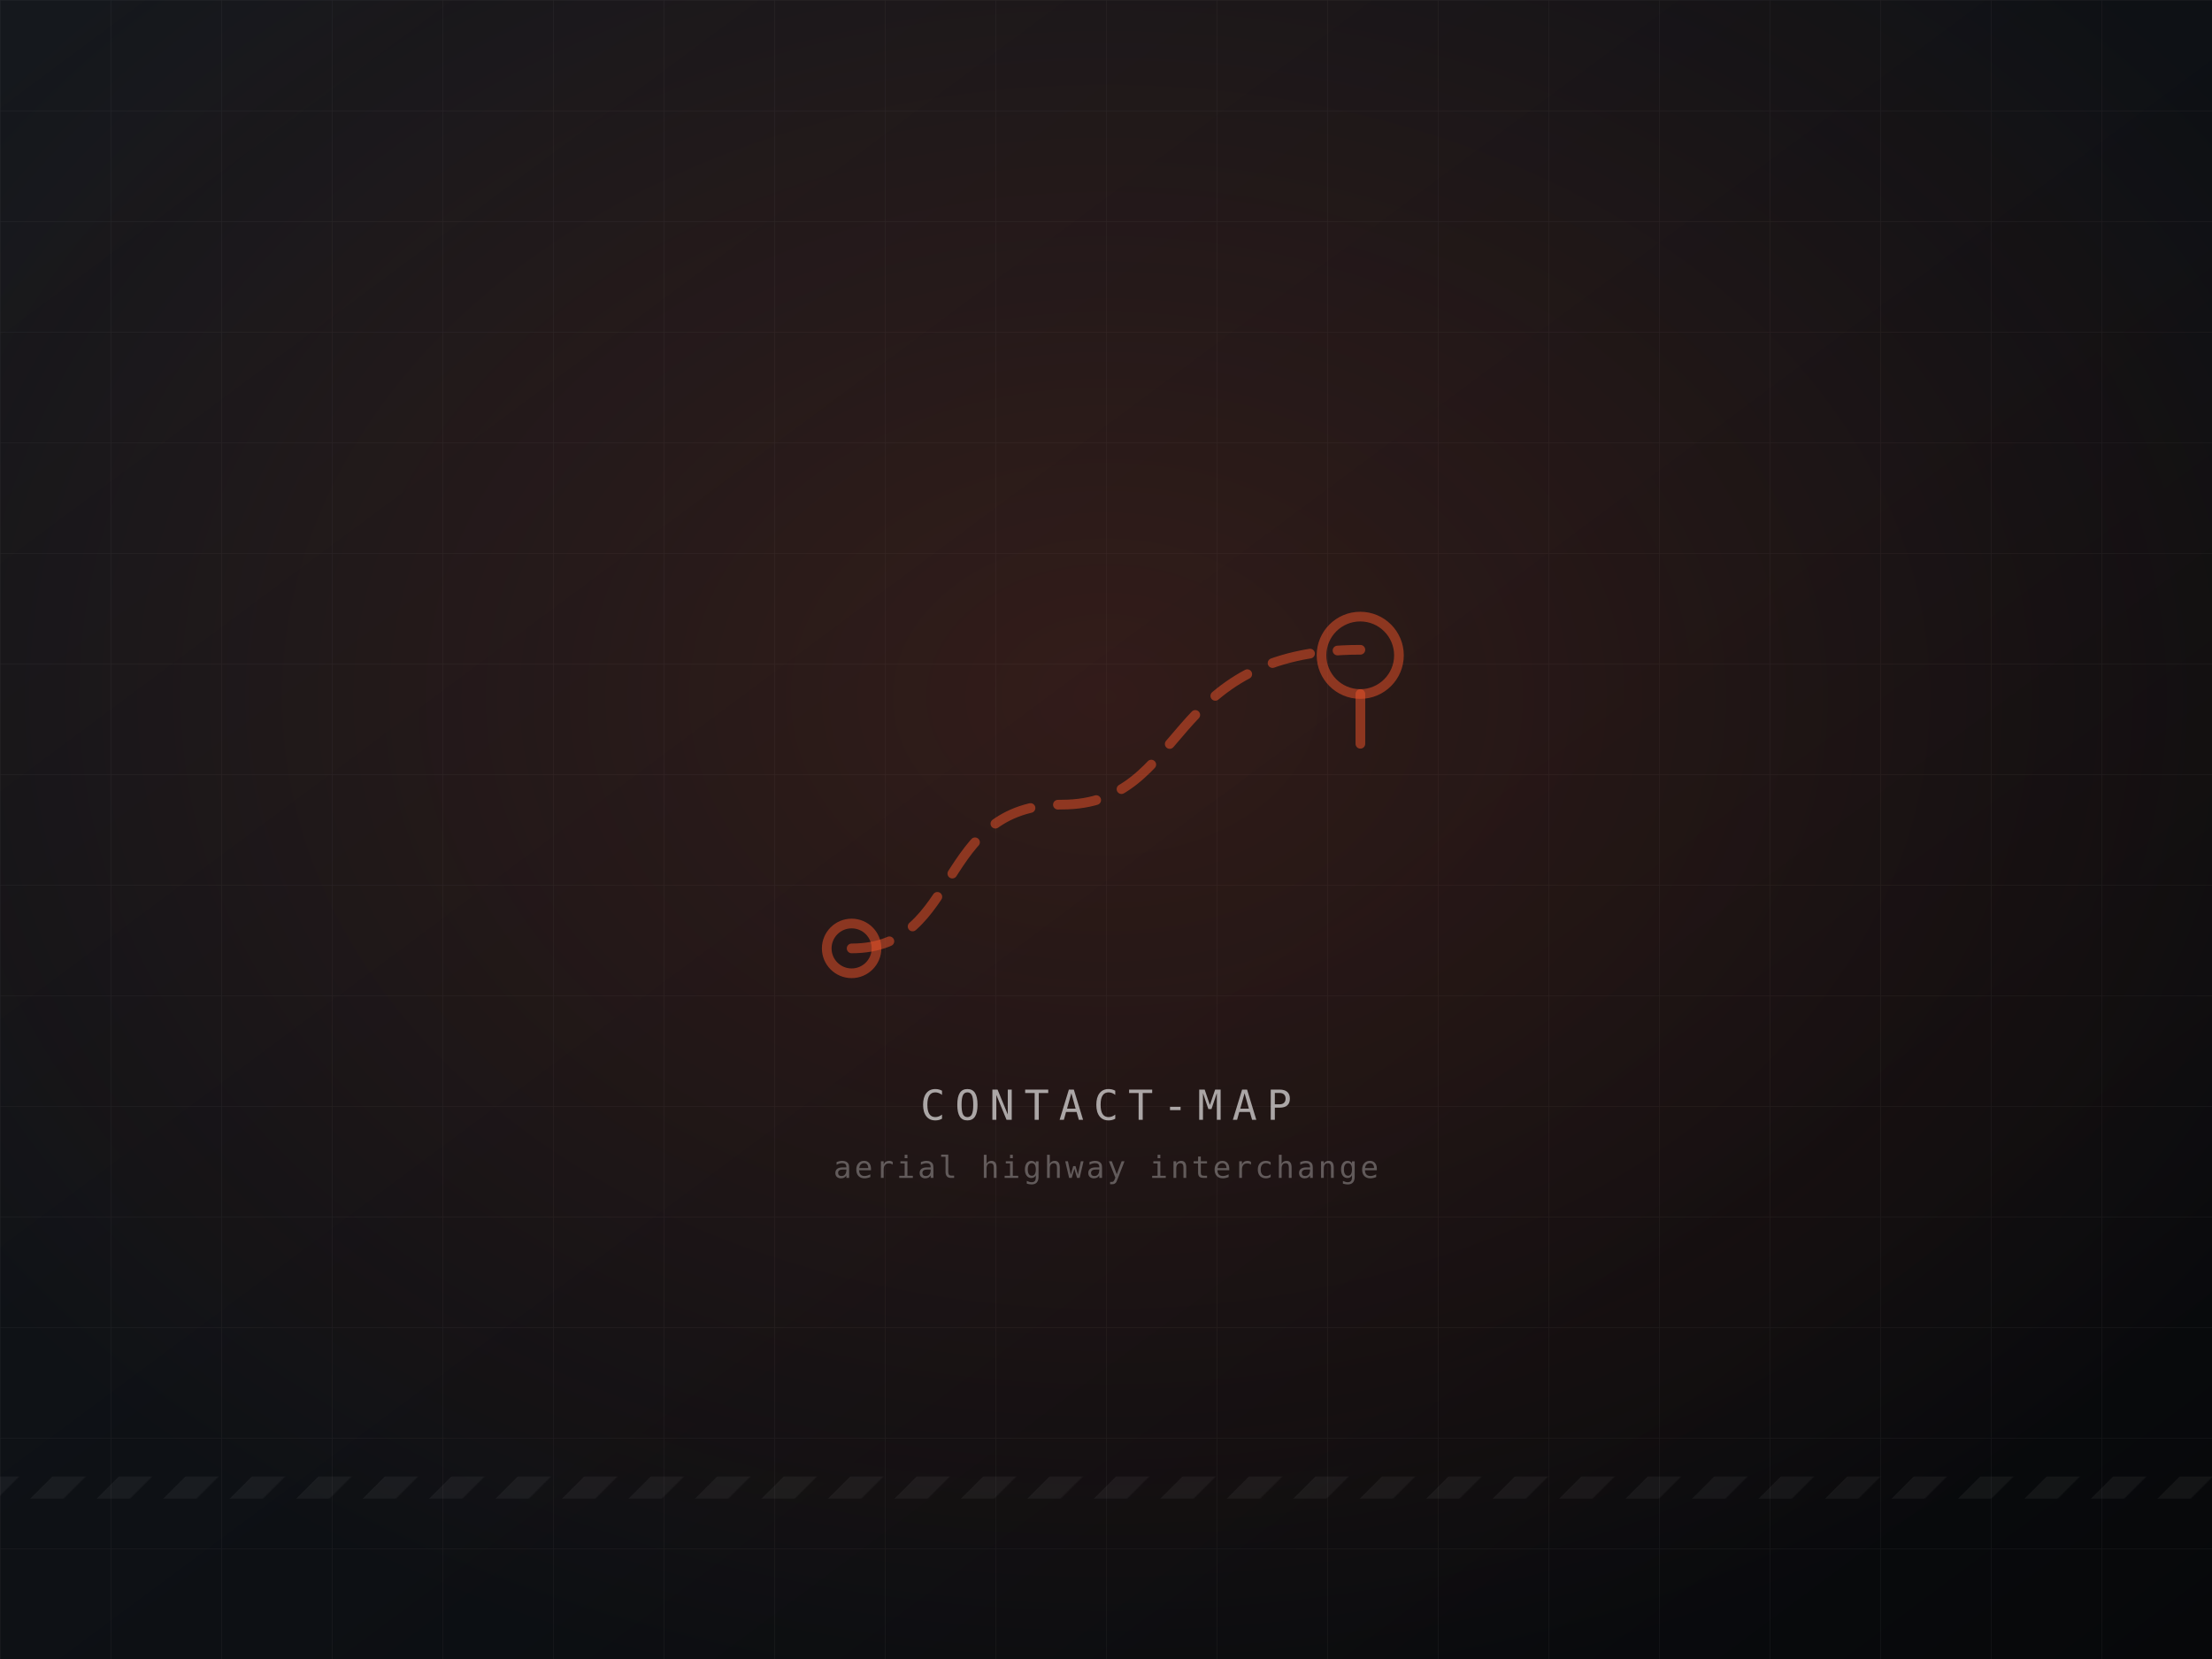
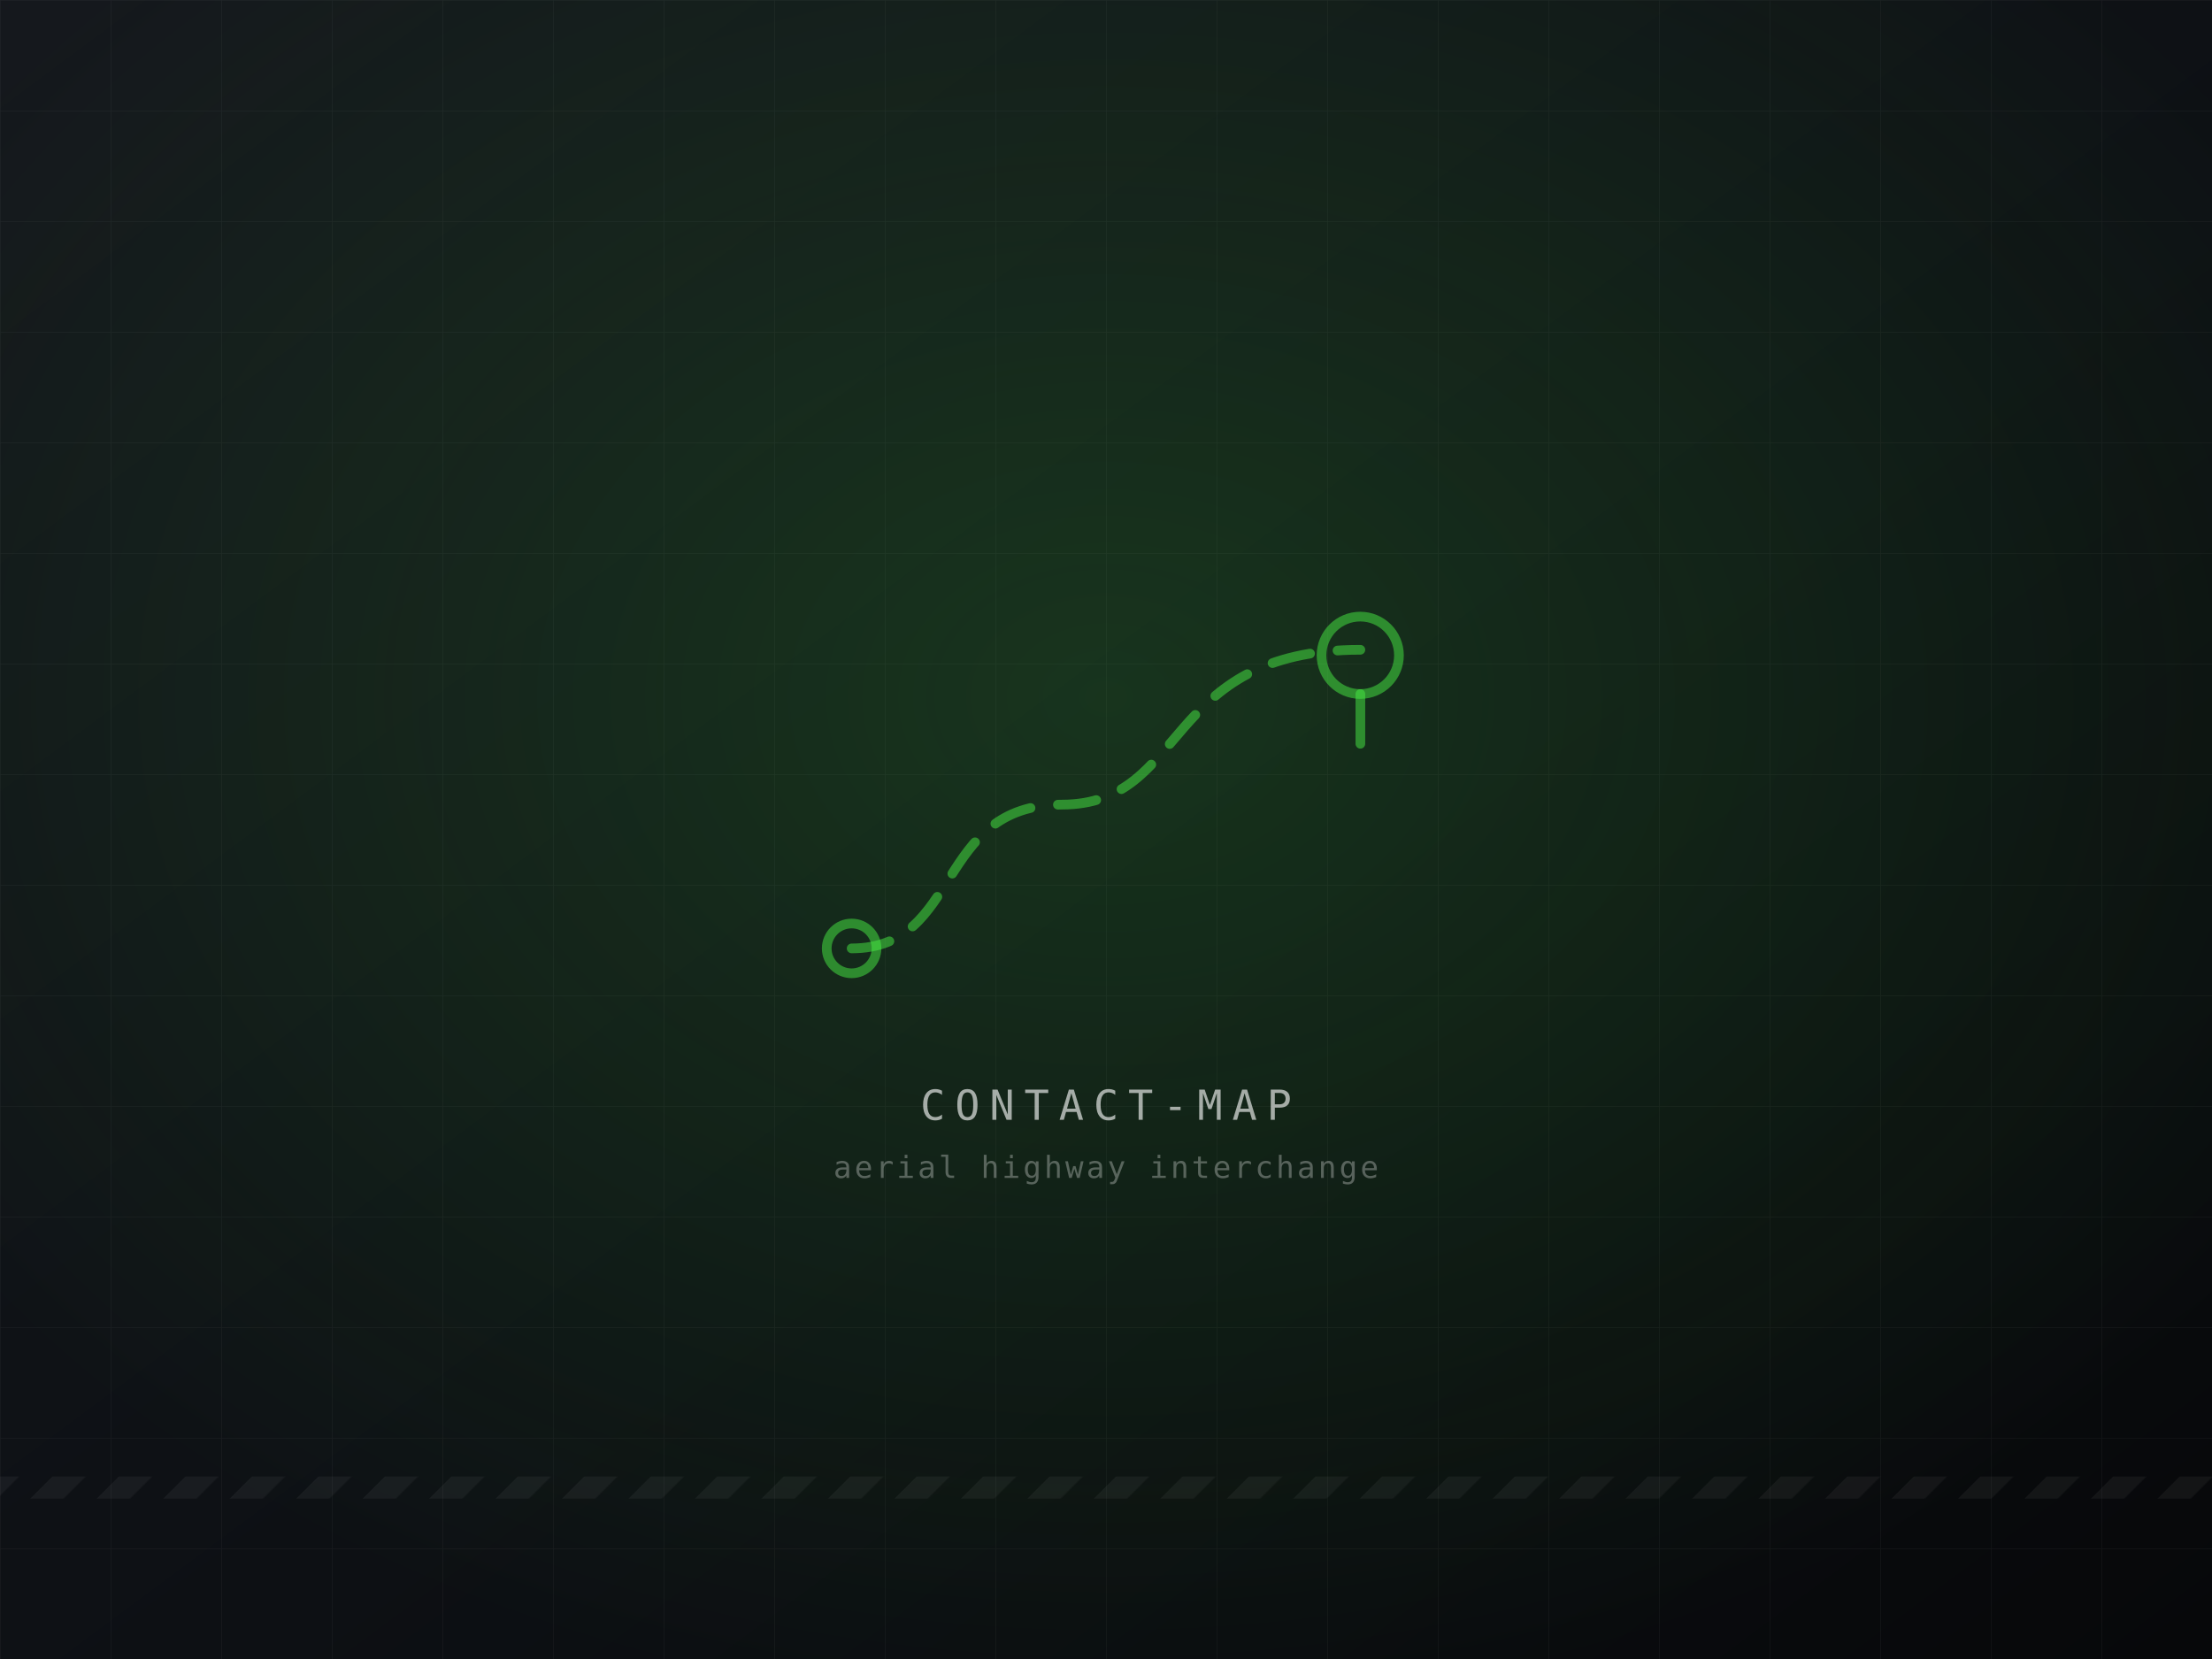
<svg xmlns="http://www.w3.org/2000/svg" viewBox="0 0 1600 1200" width="1600" height="1200" role="img" aria-label="aerial highway interchange">
  <defs>
    <linearGradient id="bgcontactmap" x1="0" y1="0" x2="1" y2="1">
      <stop offset="0" stop-color="#15181d" />
      <stop offset="0.55" stop-color="#0d1014" />
      <stop offset="1" stop-color="#07080a" />
    </linearGradient>
    <radialGradient id="glowcontactmap" cx="0.5" cy="0.42" r="0.62">
-       <stop offset="0" stop-color="#f0552b" stop-opacity="0.16" />
-       <stop offset="1" stop-color="#f0552b" stop-opacity="0" />
+       <stop offset="0" stop-color="#49ef45" stop-opacity="0.16" />
+       <stop offset="1" stop-color="#49ef45" stop-opacity="0" />
    </radialGradient>
    <pattern id="gridcontactmap" width="80" height="80" patternUnits="userSpaceOnUse">
      <path d="M80 0H0V80" fill="none" stroke="#ffffff" stroke-opacity="0.05" stroke-width="1" />
    </pattern>
    <pattern id="stripecontactmap" width="34" height="34" patternUnits="userSpaceOnUse" patternTransform="rotate(45)">
      <rect width="17" height="34" fill="#ffffff" fill-opacity="0.05" />
    </pattern>
  </defs>
  <rect width="1600" height="1200" fill="url(#bgcontactmap)" />
  <rect width="1600" height="1200" fill="url(#gridcontactmap)" />
  <rect width="1600" height="1200" fill="url(#glowcontactmap)" />
  <rect x="0" y="1068" width="1600" height="16" fill="url(#stripecontactmap)" />
  <g transform="translate(560, 410) scale(2)">
-     <g fill="none" stroke="#f0552b" stroke-opacity="0.5" stroke-width="3.5" stroke-linecap="round" stroke-linejoin="round">
+     <g fill="none" stroke="#49ef45" stroke-opacity="0.5" stroke-width="3.5" stroke-linecap="round" stroke-linejoin="round">
      <path d="M28 138c40 0 30-52 76-52s36-56 108-56" stroke-dasharray="14 10" />
      <circle cx="28" cy="138" r="9" />
      <path d="M212 46a14 14 0 1 0-0.1 0" />
      <path d="M212 46v18" />
    </g>
  </g>
  <g transform="translate(800, 810)" text-anchor="middle" font-family="ui-monospace, SFMono-Regular, Menlo, monospace">
    <text y="0" fill="#ffffff" fill-opacity="0.62" font-size="30" letter-spacing="7">CONTACT-MAP</text>
    <text y="42" fill="#ffffff" fill-opacity="0.30" font-size="22" letter-spacing="2">aerial highway interchange</text>
  </g>
</svg>
